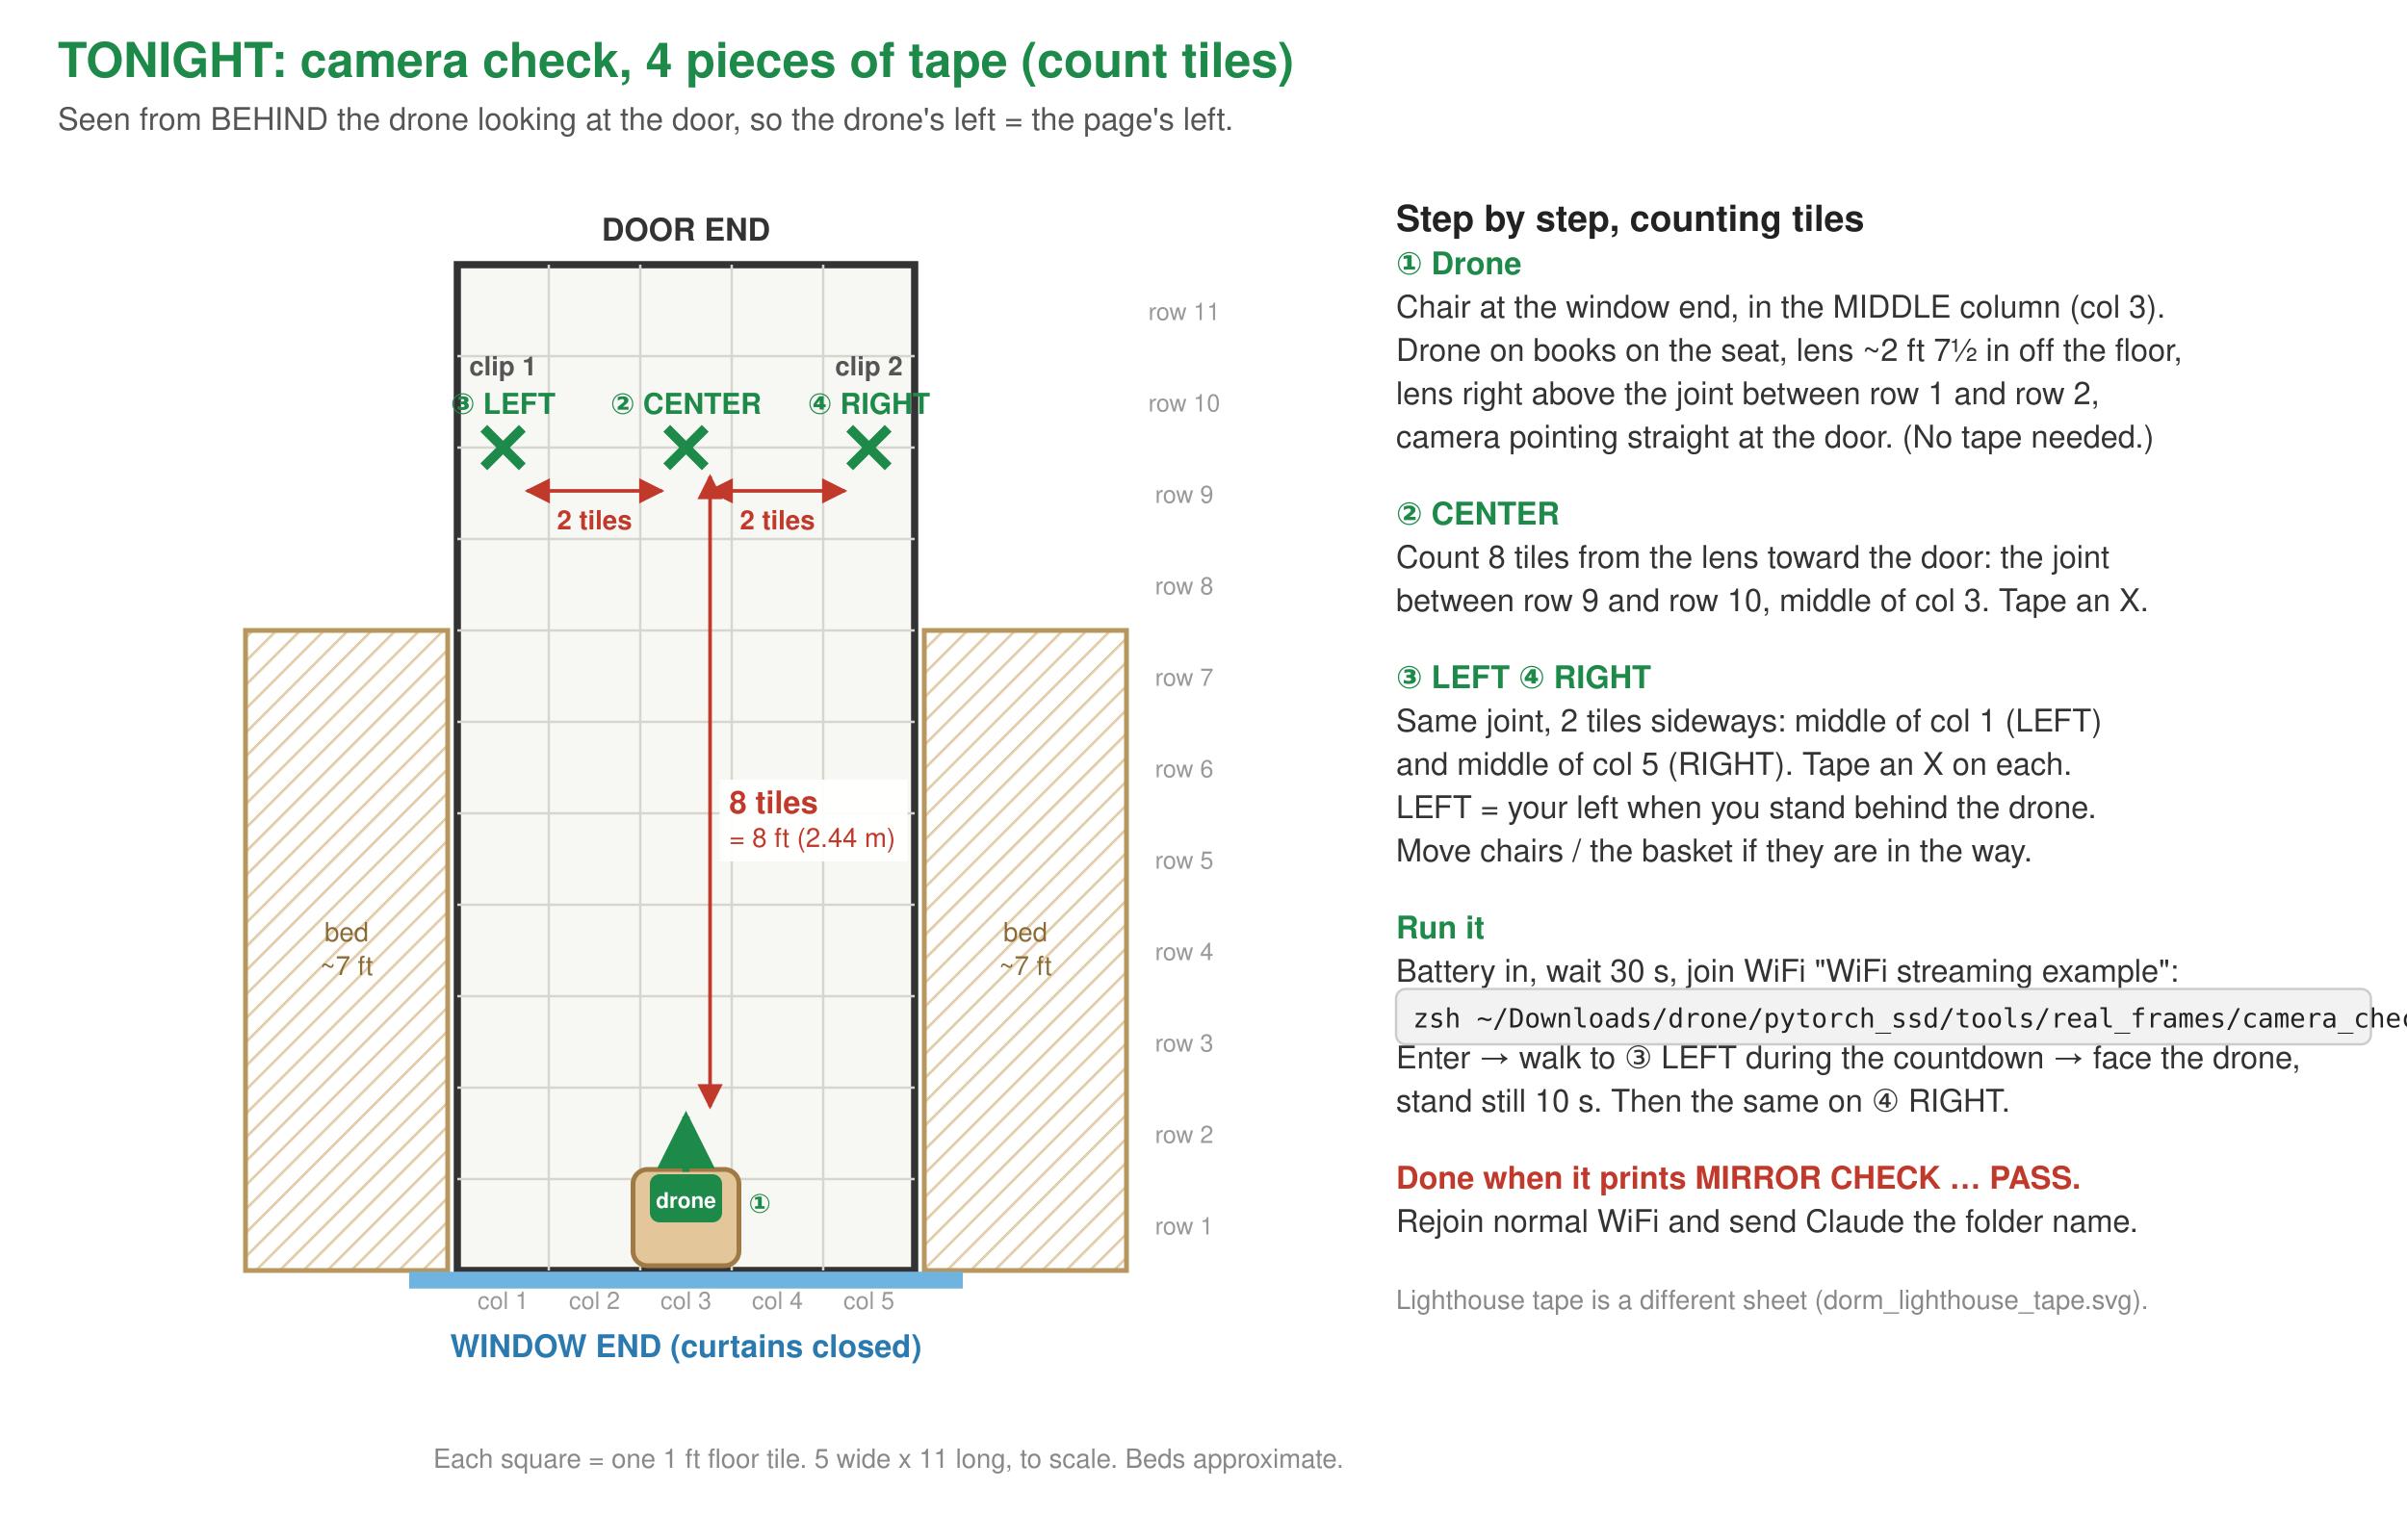
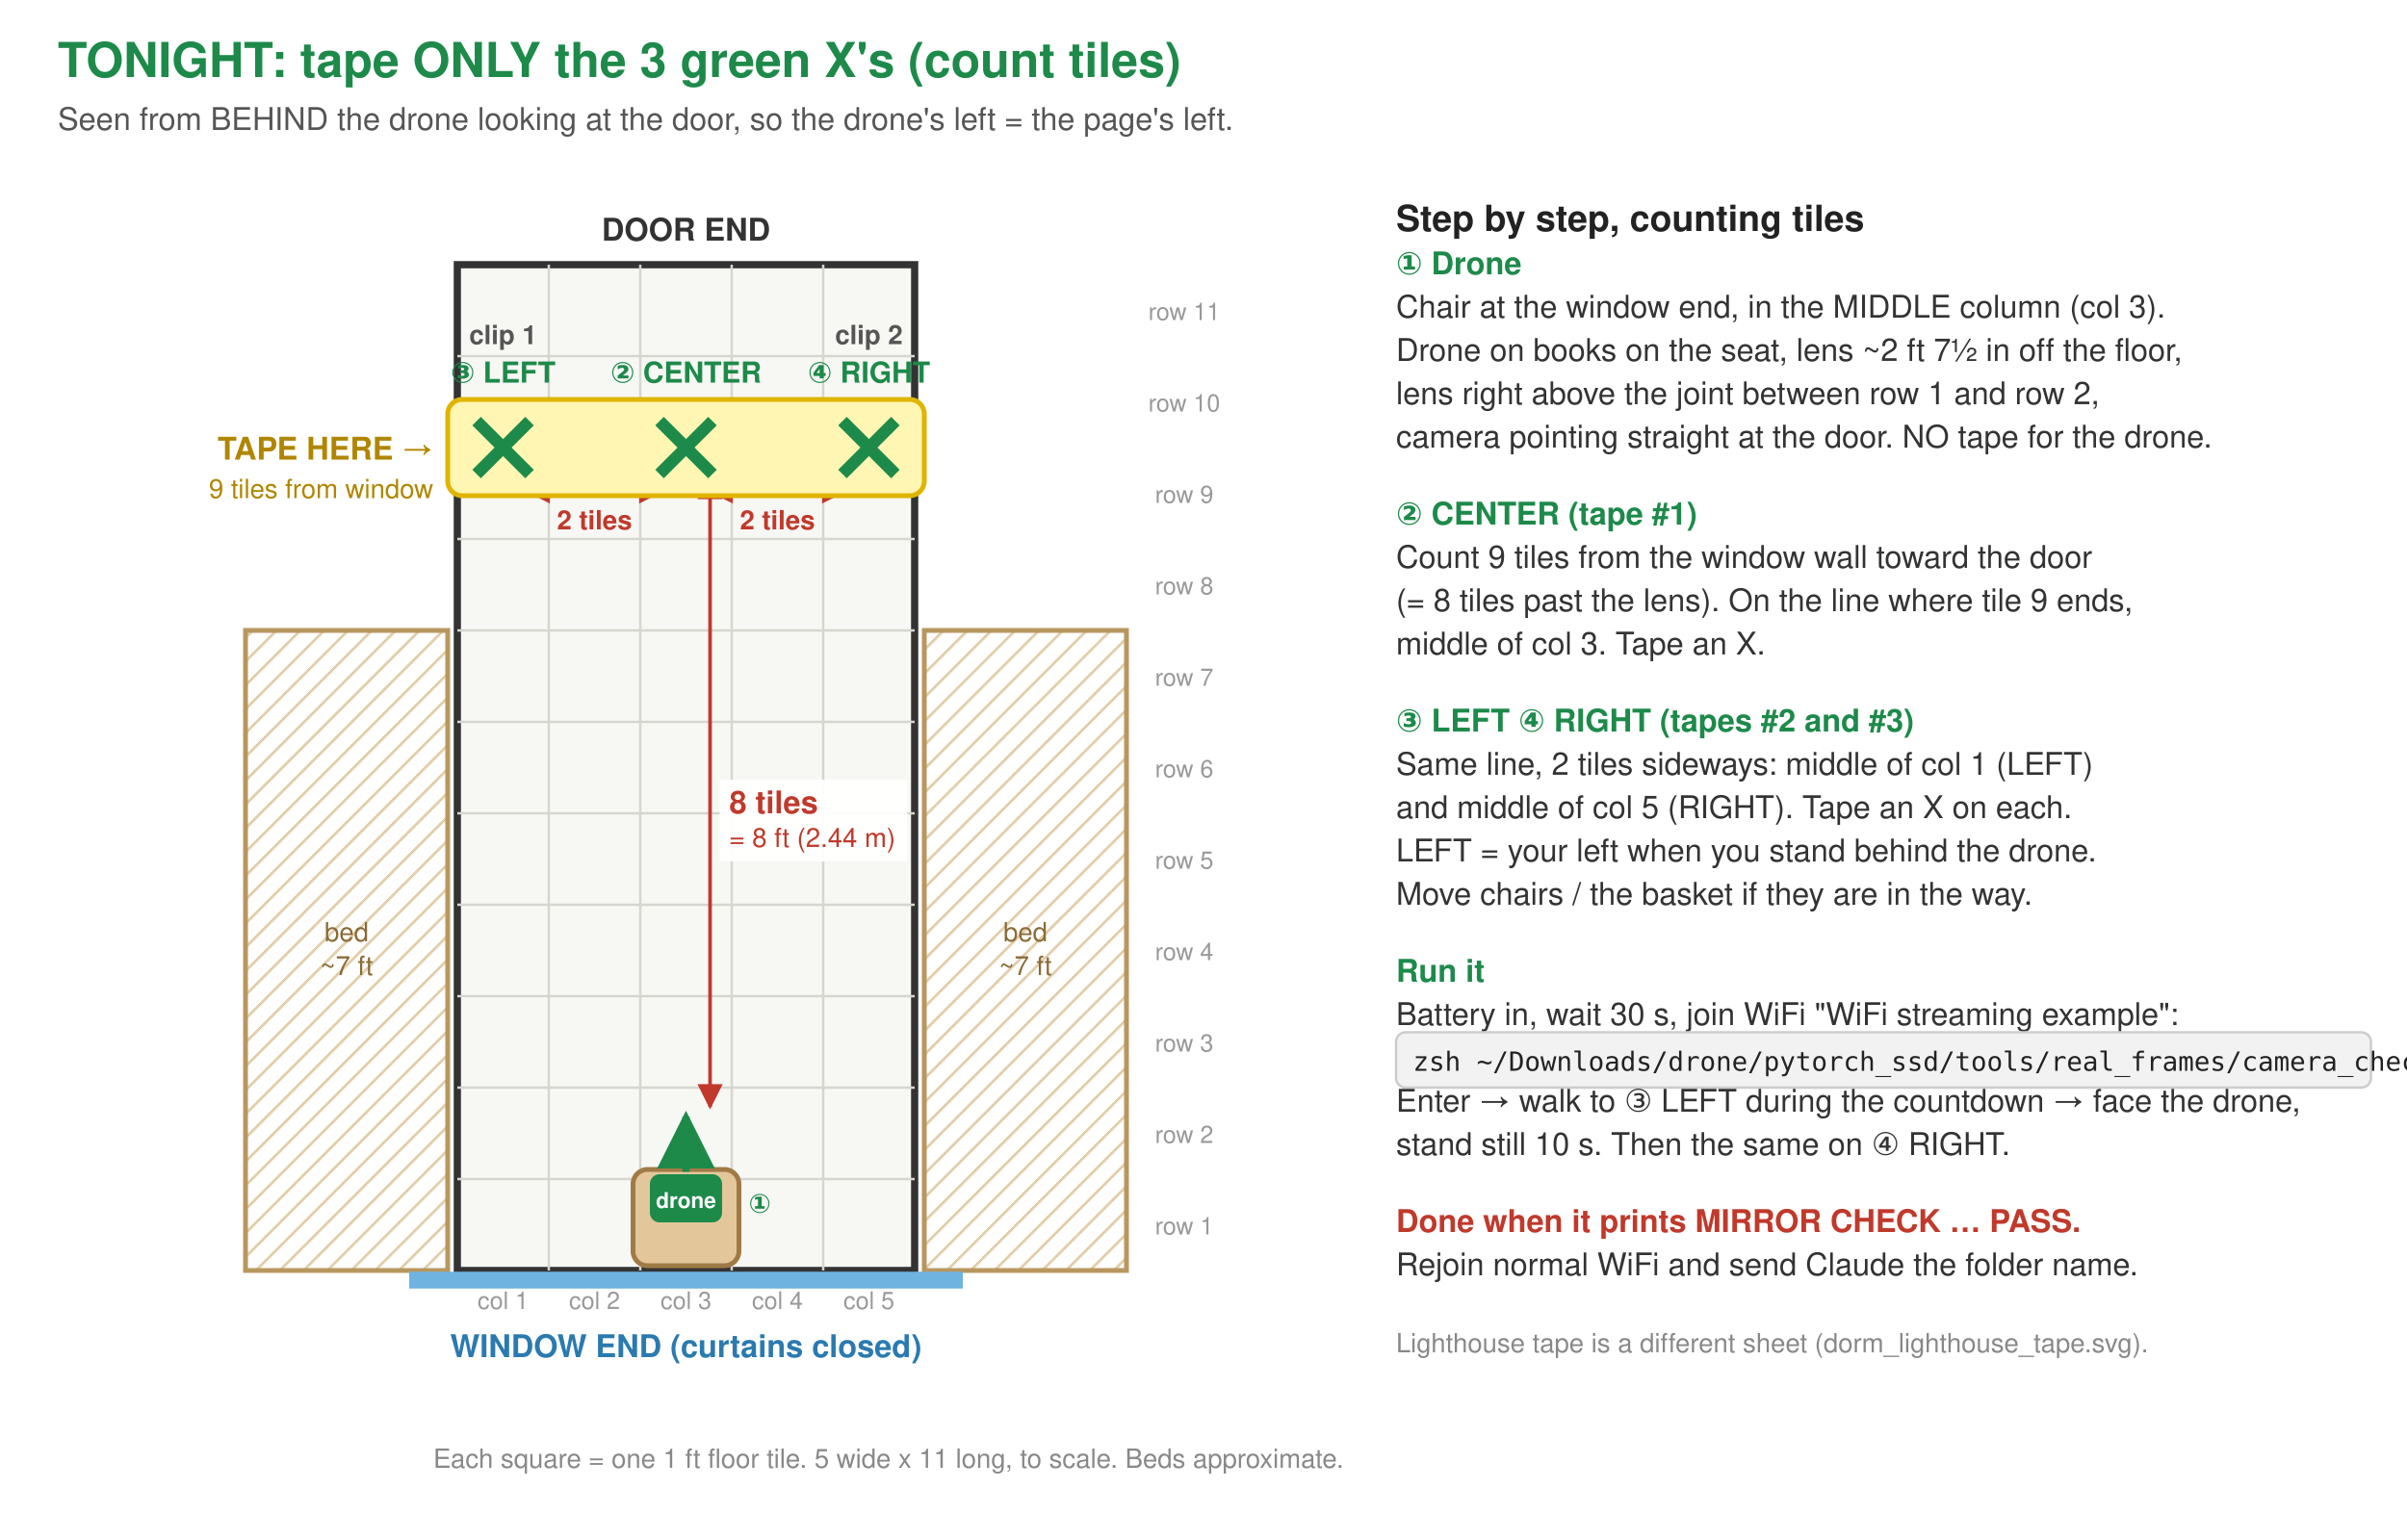
<svg xmlns="http://www.w3.org/2000/svg" viewBox="0 0 1000 640" width="1000" height="640" font-family="Helvetica, Arial, sans-serif" font-size="13">
  <rect width="1000" height="640" fill="#fff" />
  <defs>
    <marker id="r" viewBox="0 0 10 10" refX="9" refY="5" markerWidth="7" markerHeight="7" orient="auto-start-reverse">
      <path d="M0,0 L10,5 L0,10 z" fill="#c0392b" />
    </marker>
    <marker id="g" viewBox="0 0 10 10" refX="9" refY="5" markerWidth="8" markerHeight="8" orient="auto-start-reverse">
      <path d="M0,0 L10,5 L0,10 z" fill="#1d8a4a" />
    </marker>
    <marker id="b" viewBox="0 0 10 10" refX="9" refY="5" markerWidth="8" markerHeight="8" orient="auto-start-reverse">
      <path d="M0,0 L10,5 L0,10 z" fill="#1f5fbf" />
    </marker>
    <pattern id="h" width="7" height="7" patternUnits="userSpaceOnUse" patternTransform="rotate(45)">
      <line x1="0" y1="0" x2="0" y2="7" stroke="#d8c29c" stroke-width="2" />
    </pattern>
  </defs>
-   <text x="24" y="32" font-size="20" font-weight="bold" fill="#1d8a4a">TONIGHT: camera check, 4 pieces of tape (count tiles)</text>
+   <text x="24" y="32" font-size="20" font-weight="bold" fill="#1d8a4a">TONIGHT: tape ONLY the 3 green X's (count tiles)</text>
  <text x="24" y="54" fill="#555">Seen from BEHIND the drone looking at the door, so the drone's left = the page's left.</text>
  <rect x="102" y="262" width="84" height="266" fill="url(#h)" stroke="#b8975f" stroke-width="2" />
  <rect x="384" y="262" width="84" height="266" fill="url(#h)" stroke="#b8975f" stroke-width="2" />
  <text x="144" y="391.2" text-anchor="middle" fill="#8a6a35" font-size="11">bed</text>
  <text x="144" y="405.2" text-anchor="middle" fill="#8a6a35" font-size="11">~7 ft</text>
  <text x="426" y="391.2" text-anchor="middle" fill="#8a6a35" font-size="11">bed</text>
  <text x="426" y="405.2" text-anchor="middle" fill="#8a6a35" font-size="11">~7 ft</text>
  <rect x="190" y="110" width="190" height="418" fill="#f7f7f4" stroke="#333" stroke-width="3" />
  <line x1="228" y1="110" x2="228" y2="528" stroke="#d6d6cf" />
  <line x1="266" y1="110" x2="266" y2="528" stroke="#d6d6cf" />
  <line x1="304" y1="110" x2="304" y2="528" stroke="#d6d6cf" />
  <line x1="342" y1="110" x2="342" y2="528" stroke="#d6d6cf" />
  <line x1="190" y1="148" x2="380" y2="148" stroke="#d6d6cf" />
  <line x1="190" y1="186" x2="380" y2="186" stroke="#d6d6cf" />
  <line x1="190" y1="224" x2="380" y2="224" stroke="#d6d6cf" />
  <line x1="190" y1="262" x2="380" y2="262" stroke="#d6d6cf" />
  <line x1="190" y1="300" x2="380" y2="300" stroke="#d6d6cf" />
  <line x1="190" y1="338" x2="380" y2="338" stroke="#d6d6cf" />
  <line x1="190" y1="376" x2="380" y2="376" stroke="#d6d6cf" />
  <line x1="190" y1="414" x2="380" y2="414" stroke="#d6d6cf" />
  <line x1="190" y1="452" x2="380" y2="452" stroke="#d6d6cf" />
  <line x1="190" y1="490" x2="380" y2="490" stroke="#d6d6cf" />
  <text x="492" y="513.0" text-anchor="middle" fill="#999" font-size="10">row 1</text>
  <text x="492" y="475.0" text-anchor="middle" fill="#999" font-size="10">row 2</text>
  <text x="492" y="437.0" text-anchor="middle" fill="#999" font-size="10">row 3</text>
  <text x="492" y="399.0" text-anchor="middle" fill="#999" font-size="10">row 4</text>
  <text x="492" y="361.0" text-anchor="middle" fill="#999" font-size="10">row 5</text>
  <text x="492" y="323.0" text-anchor="middle" fill="#999" font-size="10">row 6</text>
  <text x="492" y="285.0" text-anchor="middle" fill="#999" font-size="10">row 7</text>
  <text x="492" y="247.0" text-anchor="middle" fill="#999" font-size="10">row 8</text>
  <text x="492" y="209.0" text-anchor="middle" fill="#999" font-size="10">row 9</text>
  <text x="492" y="171.0" text-anchor="middle" fill="#999" font-size="10">row 10</text>
  <text x="492" y="133.0" text-anchor="middle" fill="#999" font-size="10">row 11</text>
  <text x="209.0" y="544" text-anchor="middle" fill="#999" font-size="10">col 1</text>
  <text x="247.0" y="544" text-anchor="middle" fill="#999" font-size="10">col 2</text>
  <text x="285.0" y="544" text-anchor="middle" fill="#999" font-size="10">col 3</text>
  <text x="323.0" y="544" text-anchor="middle" fill="#999" font-size="10">col 4</text>
  <text x="361.0" y="544" text-anchor="middle" fill="#999" font-size="10">col 5</text>
  <line x1="170" y1="532" x2="400" y2="532" stroke="#6fb3e0" stroke-width="7" />
  <text x="285.0" y="564" text-anchor="middle" font-weight="bold" fill="#2a7ab0">WINDOW END (curtains closed)</text>
  <text x="285.0" y="100" text-anchor="middle" font-weight="bold" fill="#333">DOOR END</text>
  <text x="180" y="610" fill="#888" font-size="11">Each square = one 1 ft floor tile. 5 wide x 11 long, to scale. Beds approximate.</text>
  <rect x="263.0" y="486" width="44" height="40" rx="6" fill="#e3c79b" stroke="#a07a45" stroke-width="2" />
  <rect x="270.0" y="488" width="30" height="20" rx="4" fill="#1d8a4a" />
  <text x="285.0" y="502" text-anchor="middle" fill="#fff" font-size="9" font-weight="bold">drone</text>
  <line x1="285.0" y1="487" x2="285.0" y2="464" stroke="#1d8a4a" stroke-width="3" marker-end="url(#g)" />
  <text x="311.0" y="504" fill="#1d8a4a" font-size="11" font-weight="bold">①</text>
  <line x1="295.0" y1="460" x2="295.0" y2="198" stroke="#c0392b" stroke-width="1.5" marker-start="url(#r)" marker-end="url(#r)" />
  <rect x="299.0" y="324" width="78" height="34" fill="#fff" opacity="0.95" />
  <text x="303.0" y="338" fill="#c0392b" font-weight="bold">8 tiles</text>
  <text x="303.0" y="352" fill="#c0392b" font-size="11">= 8 ft (2.44 m)</text>
  <line x1="275.0" y1="204" x2="219.0" y2="204" stroke="#c0392b" stroke-width="1.5" marker-start="url(#r)" marker-end="url(#r)" />
  <line x1="295.0" y1="204" x2="351.0" y2="204" stroke="#c0392b" stroke-width="1.5" marker-start="url(#r)" marker-end="url(#r)" />
  <text x="247.0" y="220" text-anchor="middle" fill="#c0392b" font-size="11" font-weight="bold">2 tiles</text>
  <text x="323.0" y="220" text-anchor="middle" fill="#c0392b" font-size="11" font-weight="bold">2 tiles</text>
-   <g stroke="#1d8a4a" stroke-width="4">
-     <line x1="277.0" y1="178" x2="293.0" y2="194" />
-     <line x1="293.0" y1="178" x2="277.0" y2="194" />
+   <rect x="186" y="166" width="198" height="40" fill="#fff6b3" stroke="#e0b400" stroke-width="2" rx="6" />
+   <text x="180" y="191" text-anchor="end" fill="#b08600" font-weight="bold" font-size="13">TAPE HERE →</text>
+   <text x="180" y="207" text-anchor="end" fill="#b08600" font-size="11">9 tiles from window</text>
+   <g stroke="#1d8a4a" stroke-width="5">
+     <line x1="274.0" y1="175" x2="296.0" y2="197" />
+     <line x1="296.0" y1="175" x2="274.0" y2="197" />
  </g>
-   <text x="285.0" y="172" text-anchor="middle" fill="#1d8a4a" font-weight="bold" font-size="12">② CENTER</text>
-   <g stroke="#1d8a4a" stroke-width="4">
-     <line x1="201.0" y1="178" x2="217.0" y2="194" />
-     <line x1="217.0" y1="178" x2="201.0" y2="194" />
+   <text x="285.0" y="159" text-anchor="middle" fill="#1d8a4a" font-weight="bold" font-size="12">② CENTER</text>
+   <g stroke="#1d8a4a" stroke-width="5">
+     <line x1="198.0" y1="175" x2="220.0" y2="197" />
+     <line x1="220.0" y1="175" x2="198.0" y2="197" />
  </g>
-   <text x="209.0" y="172" text-anchor="middle" fill="#1d8a4a" font-weight="bold" font-size="12">③ LEFT</text>
-   <g stroke="#1d8a4a" stroke-width="4">
-     <line x1="353.0" y1="178" x2="369.0" y2="194" />
-     <line x1="369.0" y1="178" x2="353.0" y2="194" />
+   <text x="209.0" y="159" text-anchor="middle" fill="#1d8a4a" font-weight="bold" font-size="12">③ LEFT</text>
+   <g stroke="#1d8a4a" stroke-width="5">
+     <line x1="350.0" y1="175" x2="372.0" y2="197" />
+     <line x1="372.0" y1="175" x2="350.0" y2="197" />
  </g>
-   <text x="361.0" y="172" text-anchor="middle" fill="#1d8a4a" font-weight="bold" font-size="12">④ RIGHT</text>
-   <text x="209.0" y="156" text-anchor="middle" fill="#555" font-size="11" font-weight="bold">clip 1</text>
-   <text x="361.0" y="156" text-anchor="middle" fill="#555" font-size="11" font-weight="bold">clip 2</text>
+   <text x="361.0" y="159" text-anchor="middle" fill="#1d8a4a" font-weight="bold" font-size="12">④ RIGHT</text>
+   <text x="209.0" y="143" text-anchor="middle" fill="#555" font-size="11" font-weight="bold">clip 1</text>
+   <text x="361.0" y="143" text-anchor="middle" fill="#555" font-size="11" font-weight="bold">clip 2</text>
  <g transform="translate(580,96)">
    <text x="0" y="0" font-size="15" font-weight="bold" fill="#222">Step by step, counting tiles</text>
    <text x="0" y="18" font-weight="bold" fill="#1d8a4a">① Drone</text>
    <text x="0" y="36" fill="#333">Chair at the window end, in the MIDDLE column (col 3).</text>
    <text x="0" y="54" fill="#333">Drone on books on the seat, lens ~2 ft 7½ in off the floor,</text>
    <text x="0" y="72" fill="#333">lens right above the joint between row 1 and row 2,</text>
-     <text x="0" y="90" fill="#333">camera pointing straight at the door. (No tape needed.)</text>
-     <text x="0" y="122" font-weight="bold" fill="#1d8a4a">② CENTER</text>
-     <text x="0" y="140" fill="#333">Count 8 tiles from the lens toward the door: the joint</text>
-     <text x="0" y="158" fill="#333">between row 9 and row 10, middle of col 3. Tape an X.</text>
-     <text x="0" y="190" font-weight="bold" fill="#1d8a4a">③ LEFT  ④ RIGHT</text>
-     <text x="0" y="208" fill="#333">Same joint, 2 tiles sideways: middle of col 1 (LEFT)</text>
-     <text x="0" y="226" fill="#333">and middle of col 5 (RIGHT). Tape an X on each.</text>
-     <text x="0" y="244" fill="#333">LEFT = your left when you stand behind the drone.</text>
-     <text x="0" y="262" fill="#333">Move chairs / the basket if they are in the way.</text>
-     <text x="0" y="294" font-weight="bold" fill="#1d8a4a">Run it</text>
-     <text x="0" y="312" fill="#333">Battery in, wait 30 s, join WiFi "WiFi streaming example":</text>
-     <rect x="0" y="315" width="405" height="23" rx="4" fill="#f2f2f2" stroke="#ccc" />
-     <text x="7" y="331" font-family="Menlo, monospace" font-size="11" fill="#222">zsh ~/Downloads/drone/pytorch_ssd/tools/real_frames/camera_check.sh</text>
-     <text x="0" y="348" fill="#333">Enter → walk to ③ LEFT during the countdown → face the drone,</text>
-     <text x="0" y="366" fill="#333">stand still 10 s. Then the same on ④ RIGHT.</text>
-     <text x="0" y="398" font-weight="bold" fill="#c0392b">Done when it prints MIRROR CHECK … PASS.</text>
-     <text x="0" y="416" fill="#333">Rejoin normal WiFi and send Claude the folder name.</text>
-     <text x="0" y="448" fill="#888" font-size="11">Lighthouse tape is a different sheet (dorm_lighthouse_tape.svg).</text>
+     <text x="0" y="90" fill="#333">camera pointing straight at the door. NO tape for the drone.</text>
+     <text x="0" y="122" font-weight="bold" fill="#1d8a4a">② CENTER (tape #1)</text>
+     <text x="0" y="140" fill="#333">Count 9 tiles from the window wall toward the door</text>
+     <text x="0" y="158" fill="#333">(= 8 tiles past the lens). On the line where tile 9 ends,</text>
+     <text x="0" y="176" fill="#333">middle of col 3. Tape an X.</text>
+     <text x="0" y="208" font-weight="bold" fill="#1d8a4a">③ LEFT  ④ RIGHT (tapes #2 and #3)</text>
+     <text x="0" y="226" fill="#333">Same line, 2 tiles sideways: middle of col 1 (LEFT)</text>
+     <text x="0" y="244" fill="#333">and middle of col 5 (RIGHT). Tape an X on each.</text>
+     <text x="0" y="262" fill="#333">LEFT = your left when you stand behind the drone.</text>
+     <text x="0" y="280" fill="#333">Move chairs / the basket if they are in the way.</text>
+     <text x="0" y="312" font-weight="bold" fill="#1d8a4a">Run it</text>
+     <text x="0" y="330" fill="#333">Battery in, wait 30 s, join WiFi "WiFi streaming example":</text>
+     <rect x="0" y="333" width="405" height="23" rx="4" fill="#f2f2f2" stroke="#ccc" />
+     <text x="7" y="349" font-family="Menlo, monospace" font-size="11" fill="#222">zsh ~/Downloads/drone/pytorch_ssd/tools/real_frames/camera_check.sh</text>
+     <text x="0" y="366" fill="#333">Enter → walk to ③ LEFT during the countdown → face the drone,</text>
+     <text x="0" y="384" fill="#333">stand still 10 s. Then the same on ④ RIGHT.</text>
+     <text x="0" y="416" font-weight="bold" fill="#c0392b">Done when it prints MIRROR CHECK … PASS.</text>
+     <text x="0" y="434" fill="#333">Rejoin normal WiFi and send Claude the folder name.</text>
+     <text x="0" y="466" fill="#888" font-size="11">Lighthouse tape is a different sheet (dorm_lighthouse_tape.svg).</text>
  </g>
</svg>
